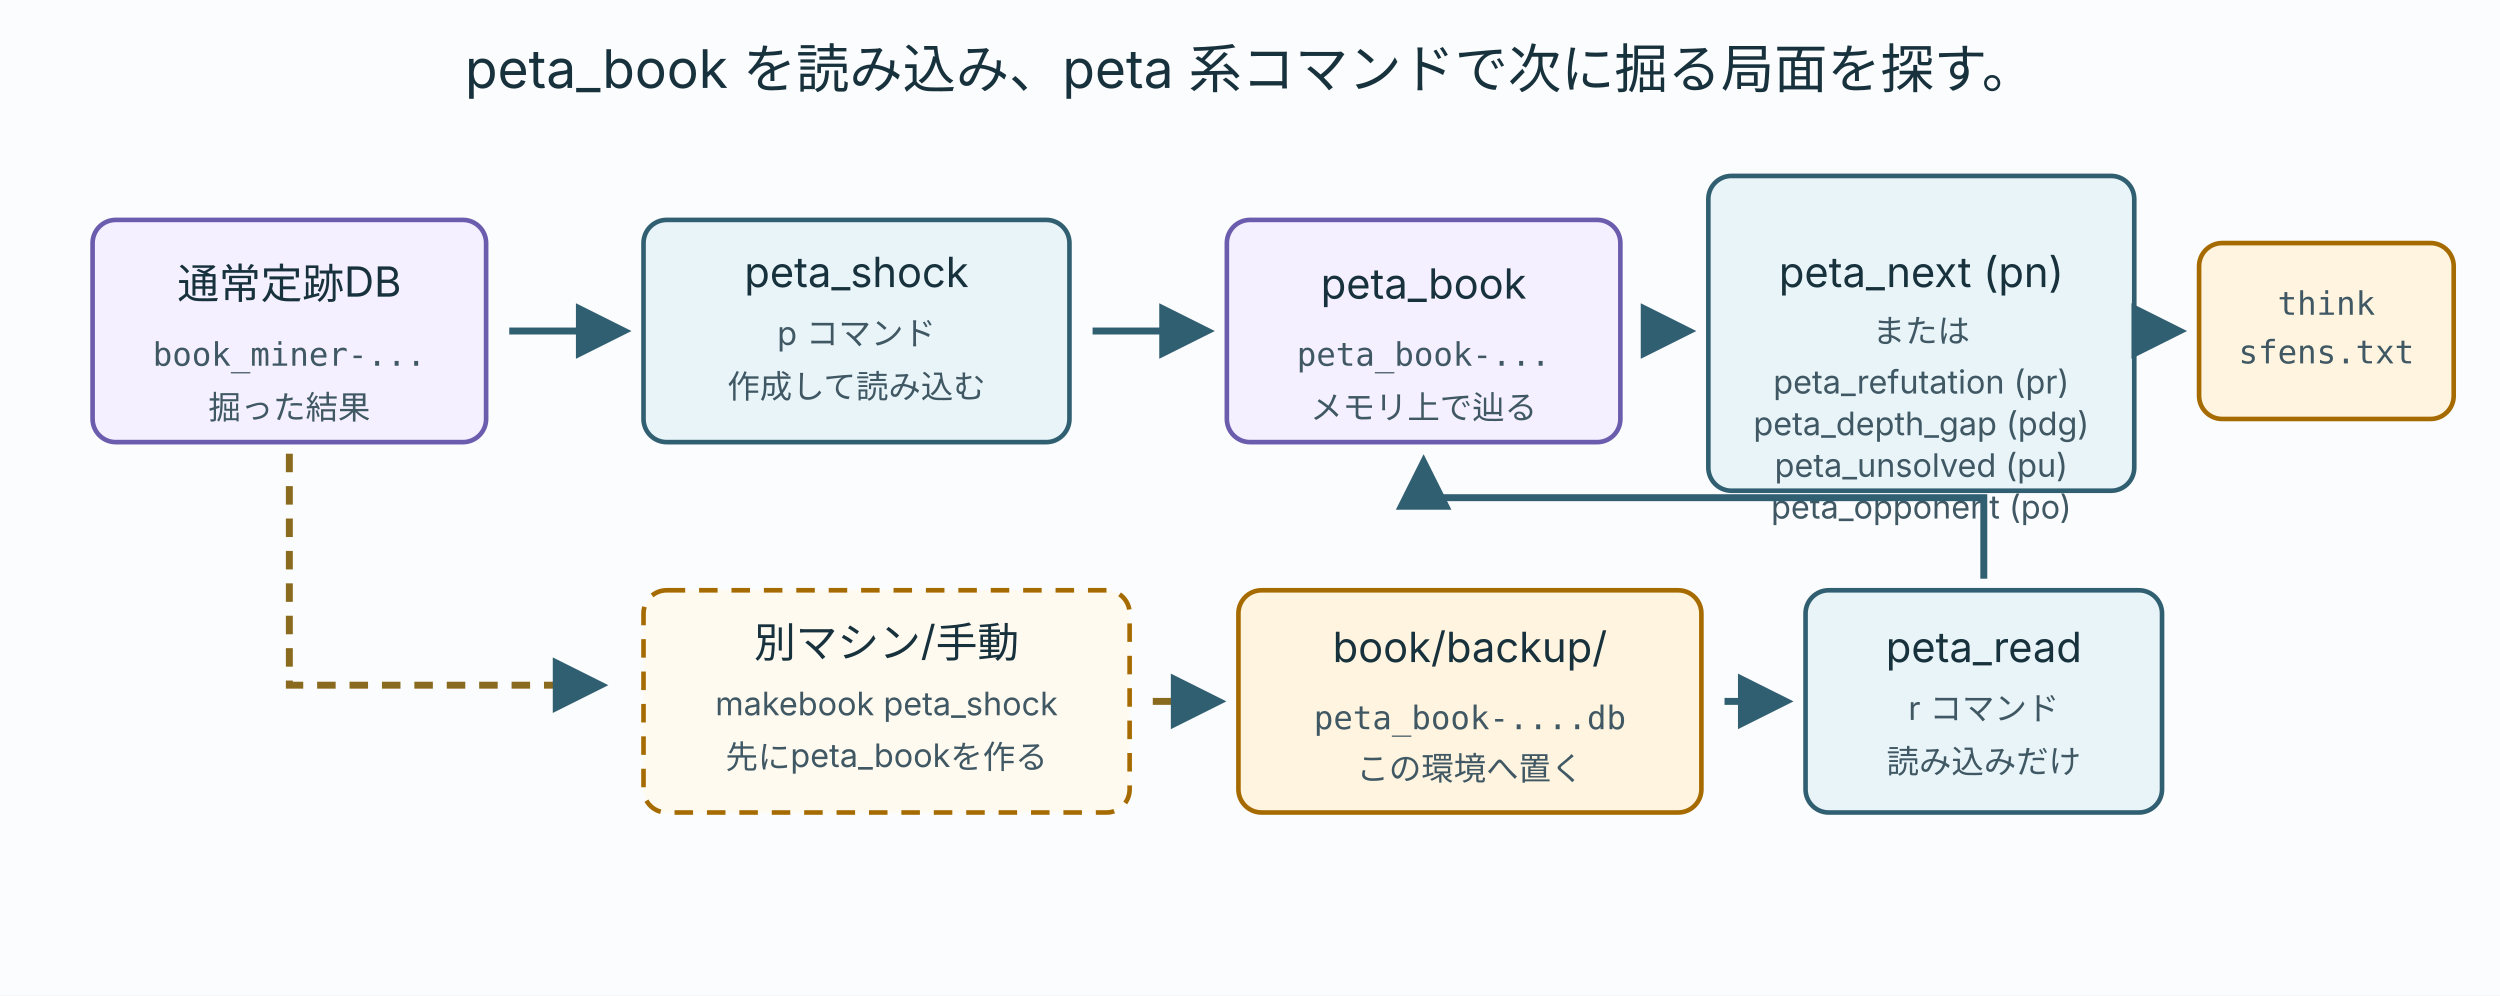
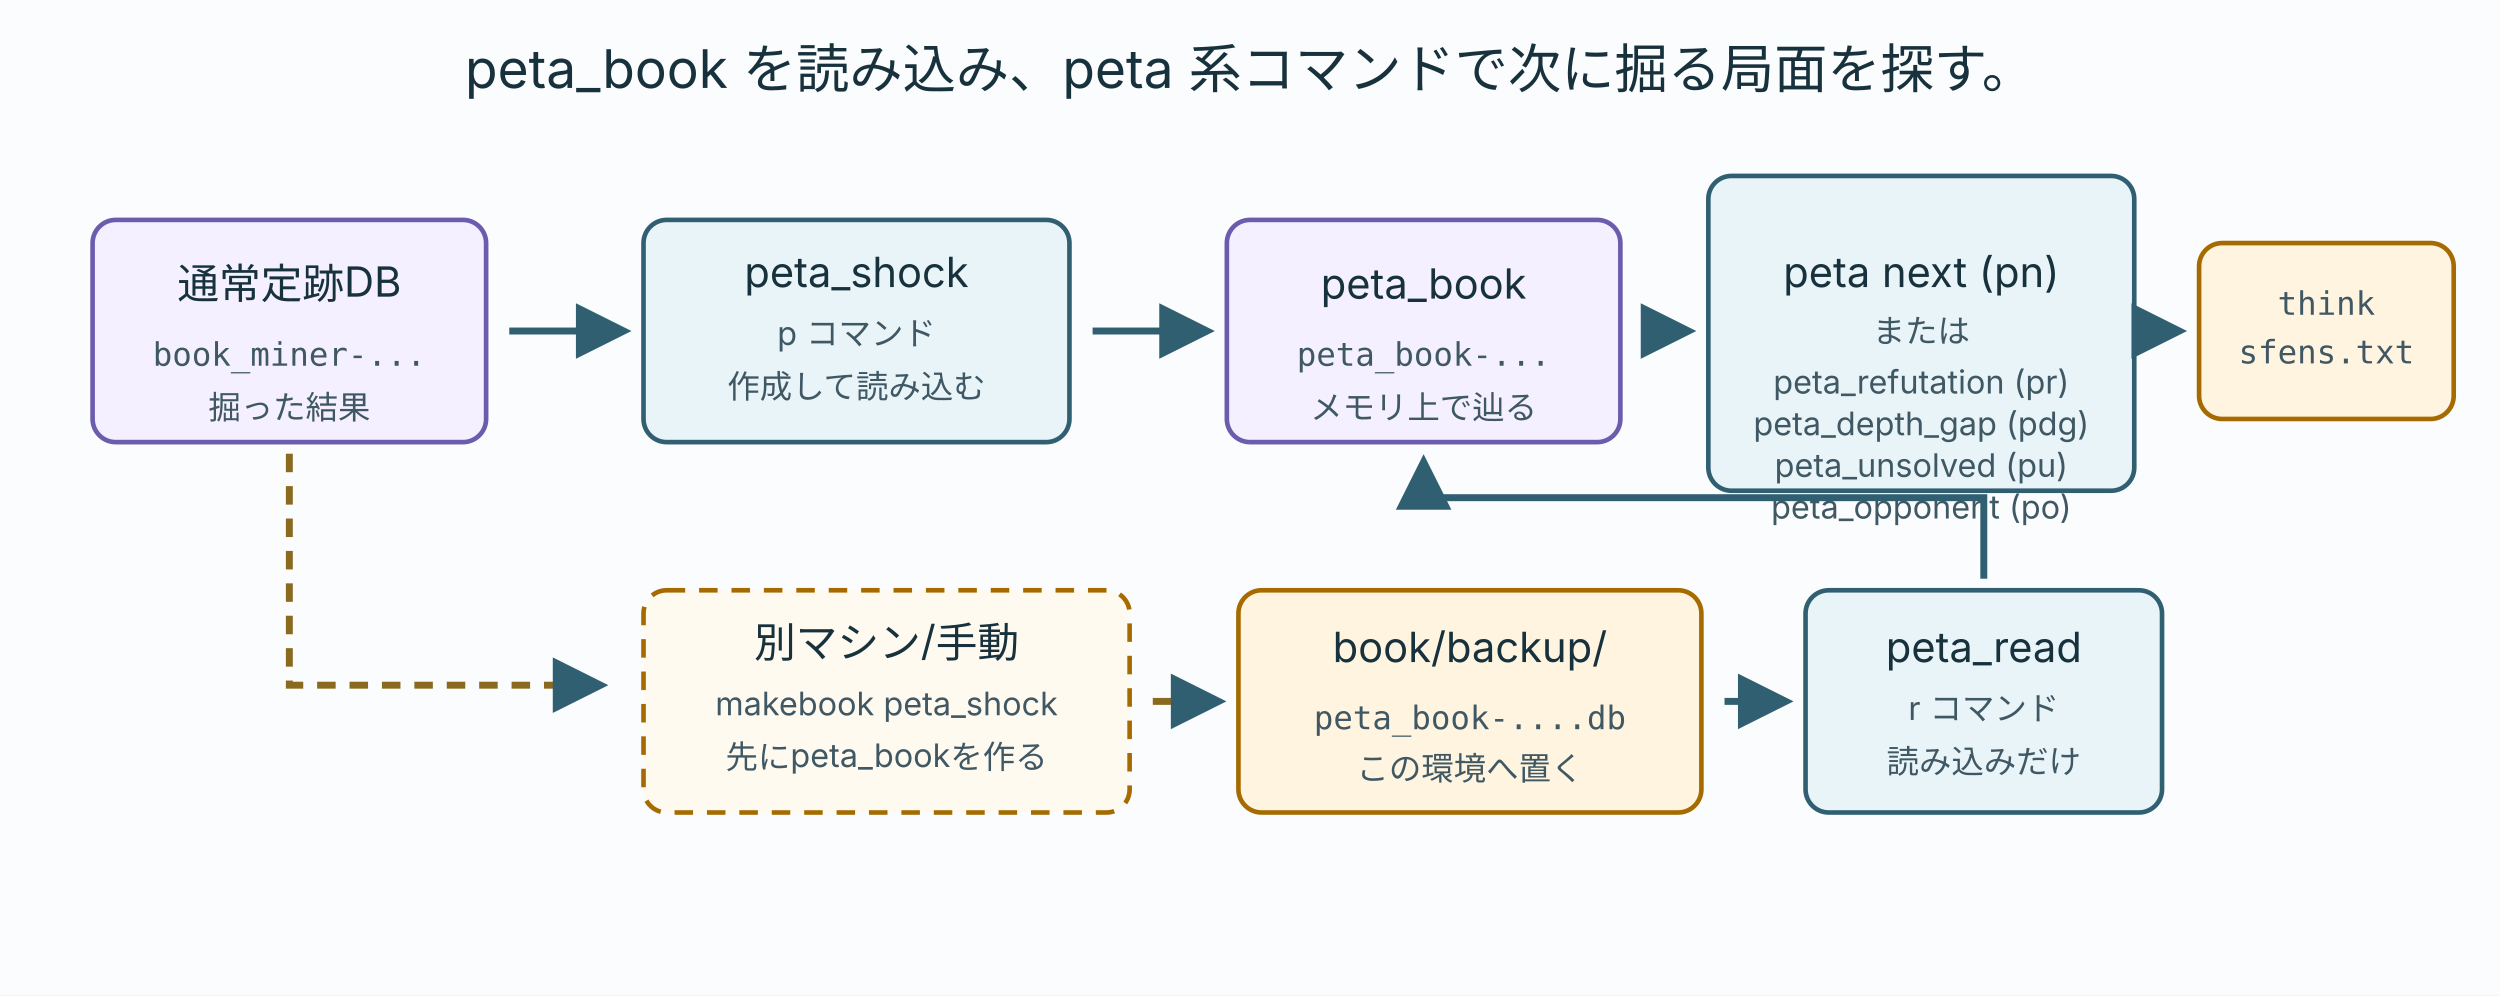
<svg xmlns="http://www.w3.org/2000/svg" width="1080" height="430" viewBox="0 0 1080 430" role="img" aria-labelledby="title desc">
  <defs>
    <marker id="arrow" viewBox="0 0 10 10" refX="8" refY="5" markerWidth="8" markerHeight="8" orient="auto-start-reverse">
      <path d="M 0 0 L 10 5 L 0 10 z" fill="#315f72" />
    </marker>
    <style>
      .bg { fill: #fbfcfd; }
      .box { fill: #ffffff; stroke: #315f72; stroke-width: 2; rx: 10; }
      .db { fill: #f4f0ff; stroke: #6b5cad; }
      .tool { fill: #e8f4f8; }
      .file { fill: #fff4df; stroke: #a66b00; }
      .external { fill: #fffaf0; stroke: #a66b00; stroke-dasharray: 8 6; }
      .line { stroke: #315f72; stroke-width: 3; fill: none; marker-end: url(#arrow); }
      .hint { stroke: #8a6a1f; stroke-width: 3; fill: none; marker-end: url(#arrow); stroke-dasharray: 8 6; }
      .text { font-family: -apple-system, BlinkMacSystemFont, "Segoe UI", sans-serif; fill: #18323d; font-size: 18px; text-anchor: middle; }
      .small { font-size: 14px; fill: #405864; }
      .mono { font-family: ui-monospace, SFMono-Regular, Menlo, Consolas, monospace; font-size: 14px; fill: #405864; }
    </style>
  </defs>
  <rect class="bg" x="0" y="0" width="1080" height="430" />
  <text class="text" x="540" y="38" style="font-size:23px">peta_book を読み込み、peta 系コマンドで次に掘る局面を探す。</text>
  <rect class="box db" x="40" y="95" width="170" height="96" />
  <text class="text" x="125" y="129">通常定跡DB</text>
  <text class="mono" x="125" y="158" text-anchor="middle">book_miner-...</text>
  <text class="text small" x="125" y="181">掘った結果</text>
  <path class="line" d="M 220 143 H 268" />
  <rect class="box tool" x="278" y="95" width="184" height="96" />
  <text class="text" x="370" y="124">peta_shock</text>
  <text class="text small" x="370" y="149">p コマンド</text>
  <text class="text small" x="370" y="172">作成して読み込む</text>
  <path class="line" d="M 472 143 H 520" />
  <rect class="box db" x="530" y="95" width="170" height="96" />
  <text class="text" x="615" y="129">peta_book</text>
  <text class="mono" x="615" y="158" text-anchor="middle">peta_book-...</text>
  <text class="text small" x="615" y="181">メモリ上で辿る</text>
  <path class="line" d="M 710 143 H 728" />
  <rect class="box tool" x="738" y="76" width="184" height="136" />
-   <text class="text" x="830" y="124">peta_next (pn)</text>
+   <text class="text" x="830" y="124">peta next (pn)</text>
  <text class="text small" x="830" y="148">または</text>
  <text class="text small" x="830" y="170">peta_refutation (pr)</text>
  <text class="text small" x="830" y="188">peta_depth_gap (pdg)</text>
  <text class="text small" x="830" y="206">peta_unsolved (pu)</text>
  <text class="text small" x="830" y="224">peta_opponent (po)</text>
  <path class="line" d="M 932 143 H 940" />
  <rect class="box file" x="950" y="105" width="110" height="76" />
  <text class="mono" x="1005" y="136" text-anchor="middle">think</text>
  <text class="mono" x="1005" y="157" text-anchor="middle">sfens.txt</text>
  <path class="hint" d="M 125 196 V 296 H 258" />
  <rect class="box external" x="278" y="255" width="210" height="96" />
  <text class="text" x="383" y="284">別マシン/手動</text>
  <text class="text small" x="383" y="309">makebook peta_shock</text>
  <text class="text small" x="383" y="332">先にpeta_bookを作る</text>
  <path class="hint" d="M 498 303 H 525" />
  <rect class="box file" x="535" y="255" width="200" height="96" />
  <text class="text" x="635" y="286">book/backup/</text>
  <text class="mono" x="635" y="315" text-anchor="middle">peta_book-....db</text>
  <text class="text small" x="635" y="337">この環境へ置く</text>
  <path class="line" d="M 745 303 H 770" />
  <rect class="box tool" x="780" y="255" width="154" height="96" />
  <text class="text" x="857" y="286">peta_read</text>
  <text class="text small" x="857" y="311">r コマンド</text>
  <text class="text small" x="857" y="334">読み込みだけ</text>
  <path class="line" d="M 857 250 V 215 H 615 V 201" />
</svg>
